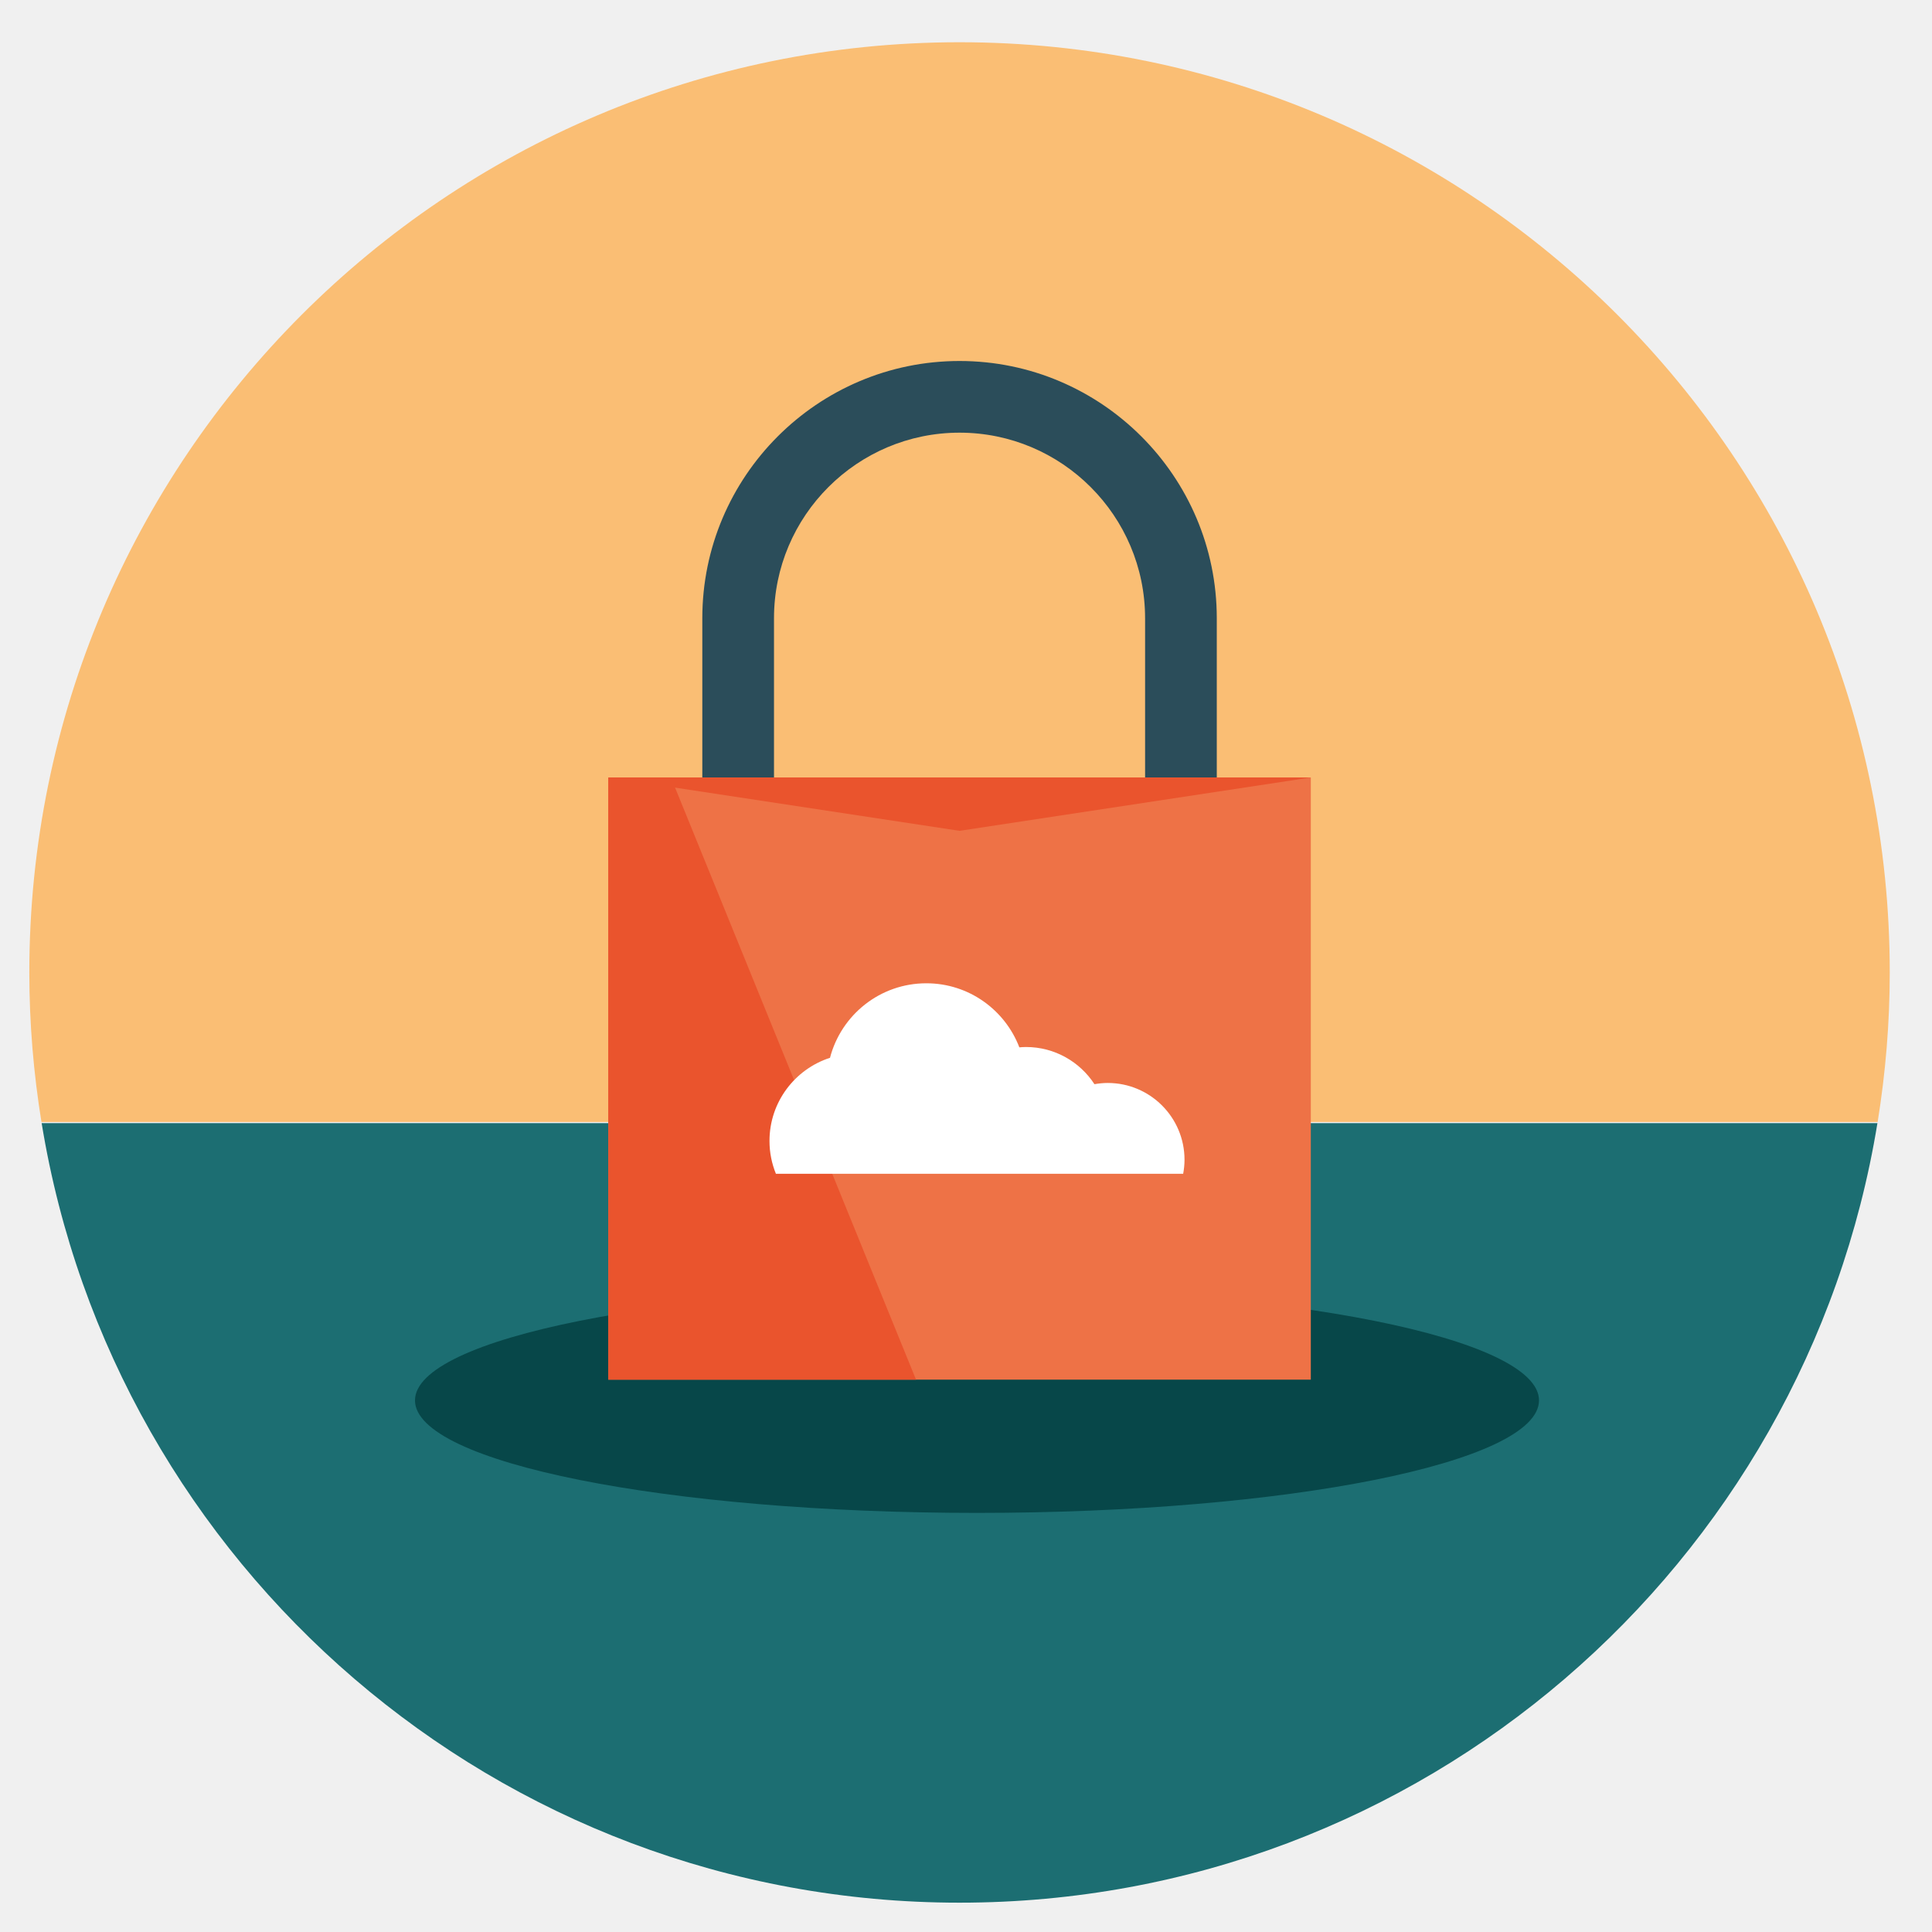
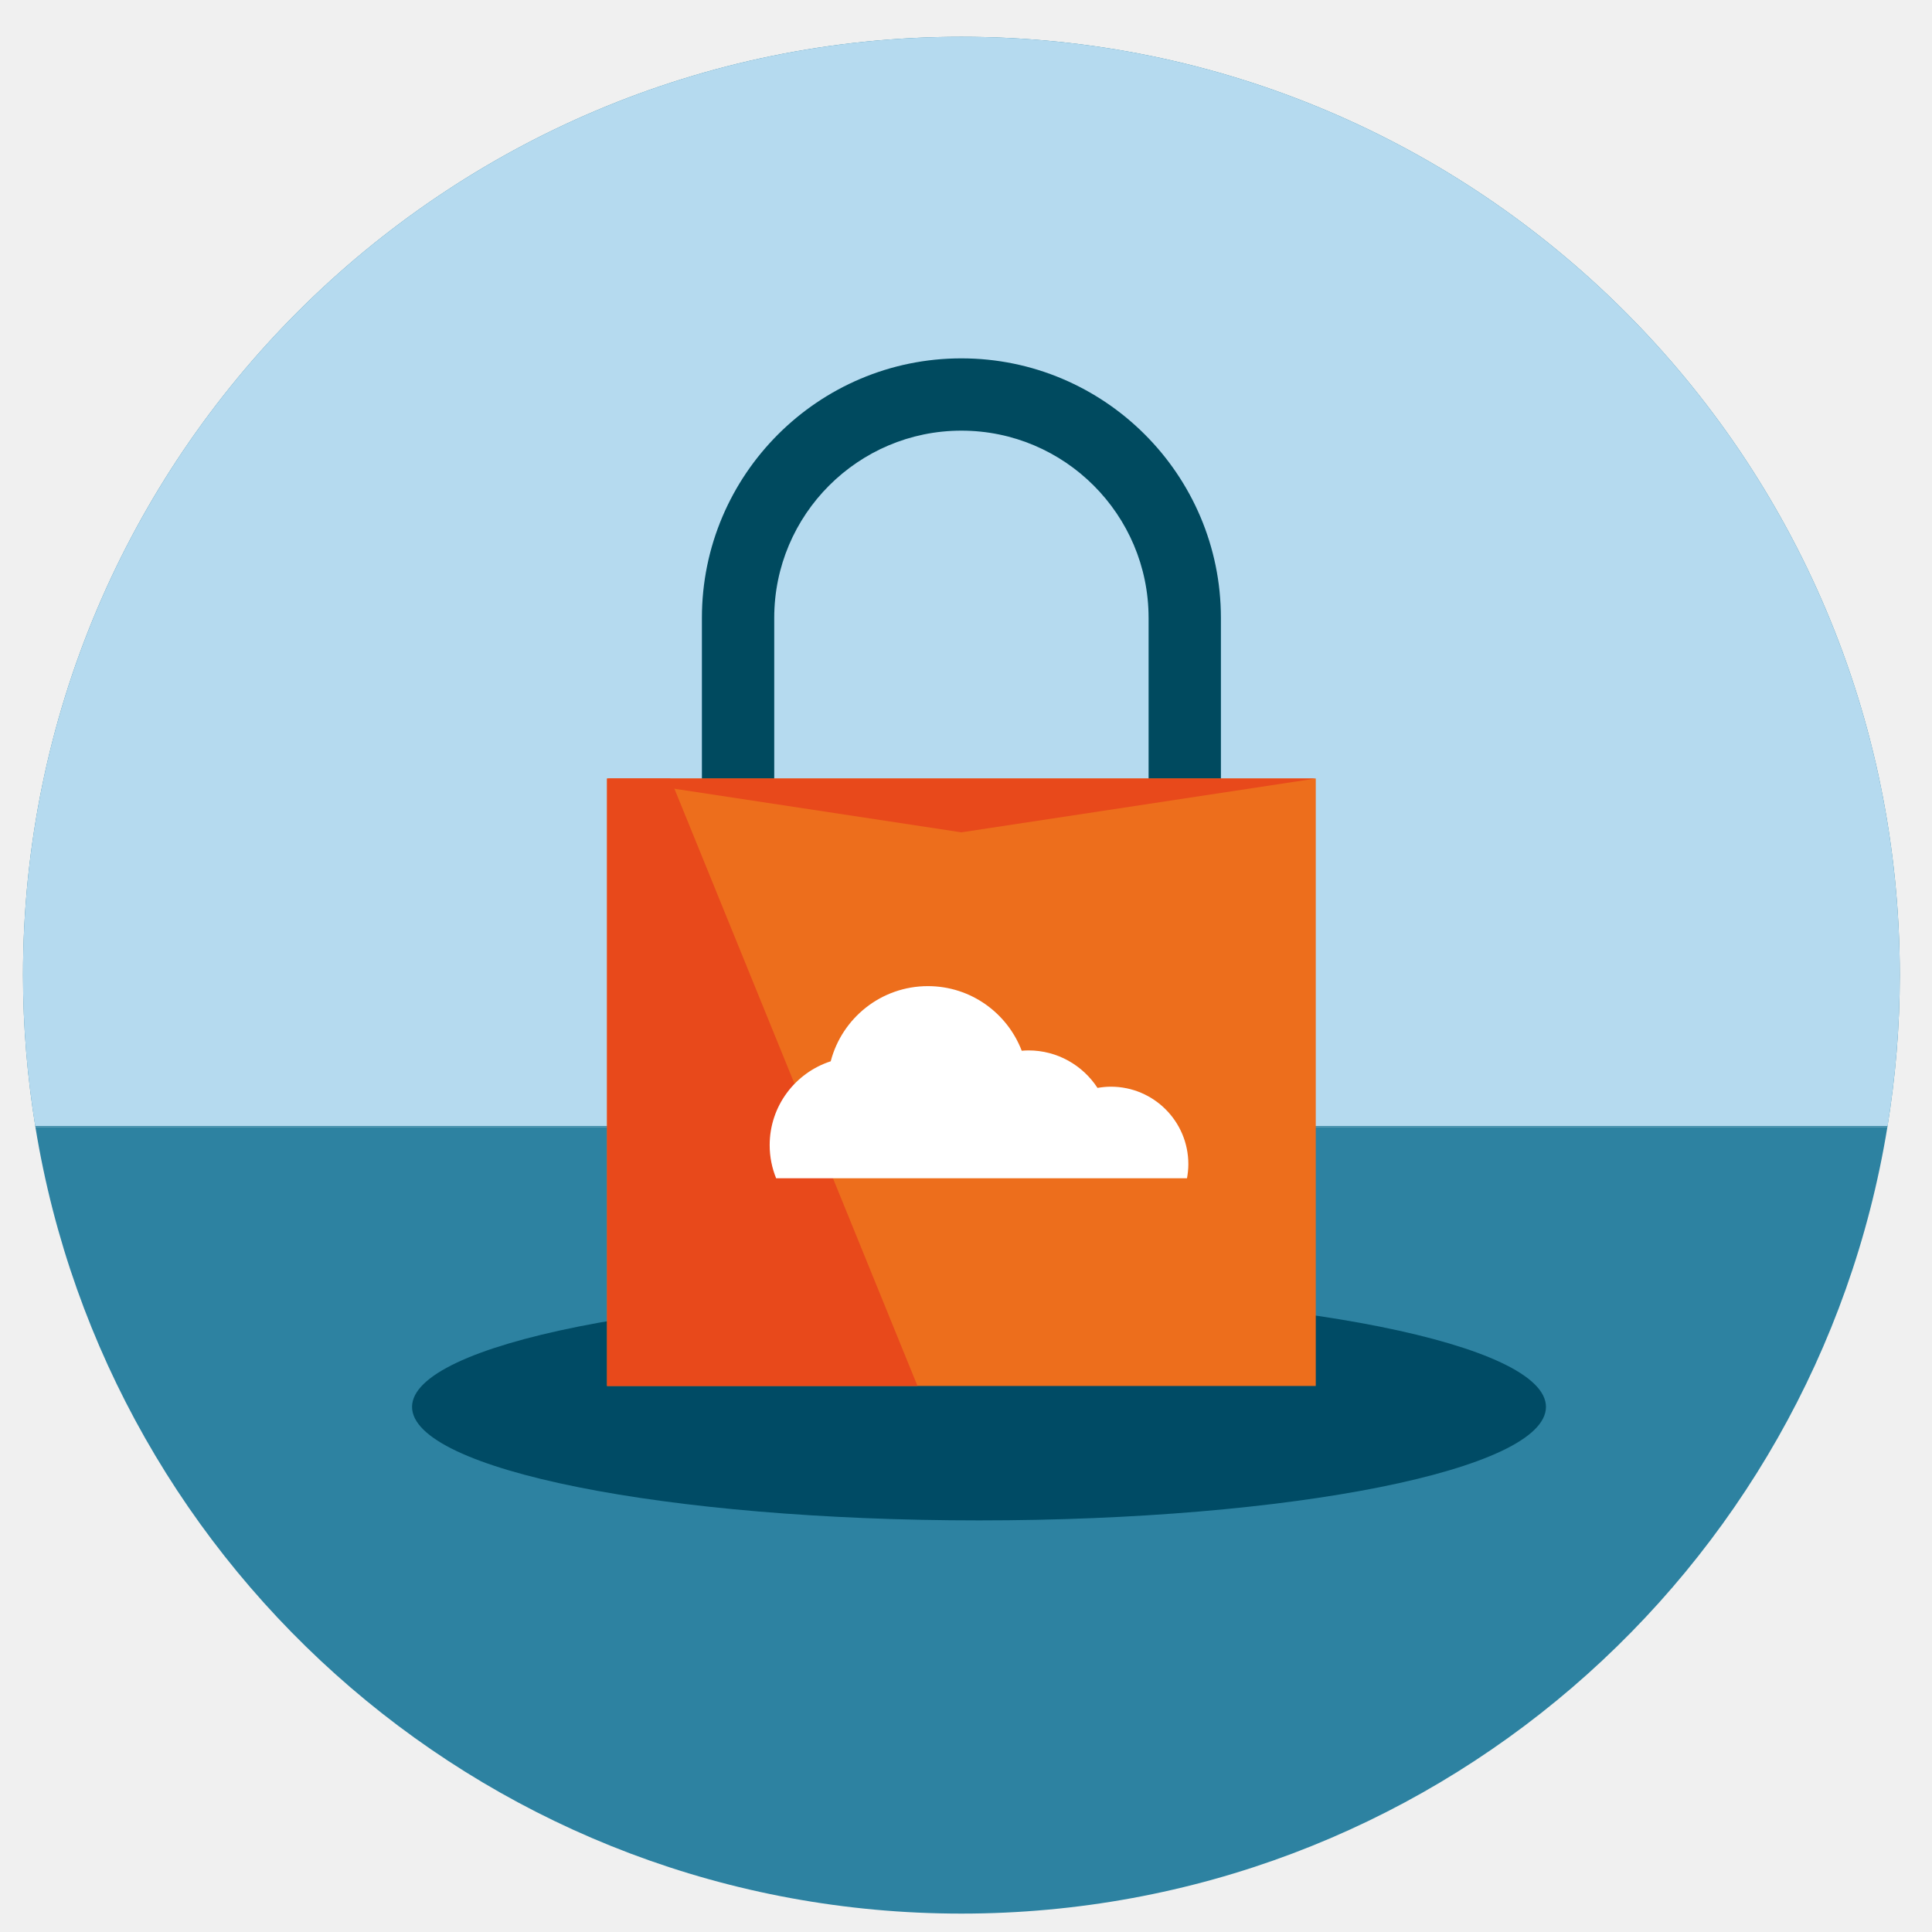
<svg xmlns="http://www.w3.org/2000/svg" width="150" height="150" id="svg2" version="1.1">
  <defs id="defs4" />
  <g id="layer1" transform="translate(0,-902.3622)">
-     <g transform="matrix(0.9629589,0,0,0.9629589,-228.673,869.6626)" id="g3398">
-       <g id="g9">
-         <path style="fill:none" id="path11" d="m 388.84,124.51 c 0.644,-3.955 0.994,-8.009 0.994,-12.147 0,-41.421 -33.579,-75 -75,-75 -41.421,0 -75,33.579 -75,75 0,4.137 0.349,8.191 0.994,12.147 H 388.84 z" />
-         <path style="fill:#1c6e72" id="path13" d="m 314.833,187.363 c 37.284,0 68.2,-27.211 74.006,-62.853 H 240.827 c 5.807,35.642 36.722,62.853 74.006,62.853 z" />
-       </g>
-       <g id="g15">
-         <path style="fill:none" id="path17" d="m 240.811,124.42 c 5.769,35.687 36.707,62.943 74.022,62.943 37.315,0 68.253,-27.256 74.022,-62.943 H 240.811 z" />
-         <path style="fill:#fabe74" id="path19" d="m 389.833,112.363 c 0,-41.421 -33.579,-75 -75,-75 -41.421,0 -75,33.579 -75,75 0,4.106 0.343,8.13 0.978,12.057 h 148.045 c 0.635,-3.926 0.977,-7.951 0.977,-12.057 z" />
-       </g>
-       <ellipse style="fill:#074749" d="m 361.554,146.866 c 0,5.01 -20.287,9.071 -45.313,9.071 -25.026,0 -45.313,-4.061 -45.313,-9.071 0,-5.01 20.287,-9.071 45.313,-9.071 25.026,0 45.313,4.061 45.313,9.071 z" id="ellipse21" ry="9.071" rx="45.313" cy="146.866" cx="316.241" />
-       <path style="fill:#2b4d5a" id="path57" d="m 314.833,63.063 c -11.436,0 -20.739,9.304 -20.739,20.739 v 20.017 h 5.78 V 83.802 c 0,-8.249 6.711,-14.96 14.96,-14.96 8.248,0 14.959,6.711 14.959,14.96 h 10e-4 v 20.017 h 5.78 V 83.802 C 335.573,72.367 326.269,63.063 314.833,63.063 z" />
-       <rect style="fill:#ee7246" id="rect59" height="48.551" width="56.643" y="96.643" x="286.512" />
-       <polygon style="fill:#ea542d" id="polygon61" points="311.325,145.194 291.565,96.643 286.512,96.643 286.512,145.194 " />
-       <path style="fill:#ffffff" id="path63" d="m 332.863,128.598 c 0.068,-0.368 0.109,-0.745 0.109,-1.133 0,-3.42 -2.772,-6.192 -6.192,-6.192 -0.365,0 -0.721,0.038 -1.069,0.098 -1.175,-1.803 -3.206,-2.997 -5.518,-2.997 -0.181,0 -0.36,0.013 -0.538,0.027 -1.157,-3.018 -4.073,-5.165 -7.498,-5.165 -3.736,0 -6.868,2.554 -7.768,6.008 -2.83,0.915 -4.879,3.569 -4.879,6.704 0,0.937 0.185,1.83 0.518,2.647 h 32.835 z" />
-       <polygon style="fill:#ea542d" id="polygon65" points="286.512,96.643 314.833,100.944 343.155,96.643 " />
+     <g id="g70368" transform="matrix(0.9714288,0,0,0.9714288,-231.1955,868.9238)">
+       <path style="fill:#2d82a1" d="m 388.84,124.51 c 0.644,-3.955 0.994,-8.009 0.994,-12.147 0,-41.421 -33.579,-75 -75,-75 -41.421,0 -75,33.579 -75,75 0,4.137 0.349,8.191 0.994,12.147 H 388.84 z" id="path70370" />
+       <path style="fill:#2d82a1" d="m 314.833,187.363 c 37.284,0 68.2,-27.211 74.006,-62.853 H 240.827 c 5.807,35.642 36.722,62.853 74.006,62.853 z" id="path70372" />
    </g>
+     <path style="fill:#b5daef" d="m 147.5,978.076 c 0,-40.238 -32.62,-72.857 -72.857,-72.857 -40.238,0 -72.857,32.62 -72.857,72.857 0,3.989 0.333,7.898 0.95,11.713 H 146.55 c 0.617,-3.814 0.949,-7.724 0.949,-11.713 z" id="path70374" />
+     <ellipse d="m 361.554,146.866 c 0,5.01 -20.287,9.071 -45.313,9.071 -25.026,0 -45.313,-4.061 -45.313,-9.071 0,-5.01 20.287,-9.071 45.313,-9.071 25.026,0 45.313,4.061 45.313,9.071 z" style="fill:#004b65" cx="316.241" cy="146.866" rx="45.313" ry="9.071" id="ellipse70376" transform="matrix(0.9714288,0,0,0.9714288,-231.1955,868.9238)" />
+     <path style="fill:#004a5f" d="m 74.642,930.185 c -11.109,0 -20.146,9.038 -20.146,20.146 v 19.445 h 5.615 v -19.445 c 0,-8.013 6.519,-14.533 14.533,-14.533 8.012,0 14.532,6.519 14.532,14.533 h 9.71e-4 v 19.445 H 94.791 V 950.331 C 94.79,939.223 85.752,930.185 74.642,930.185 z" id="path70400" />
+     <rect style="fill:#ed6e1c" x="47.131" y="962.805" width="55.025" height="47.164" id="rect70402" />
+     <polygon style="fill:#e8491b" points="286.512,145.194 311.325,145.194 291.565,96.643 286.512,96.643 " id="polygon70404" transform="matrix(0.9714288,0,0,0.9714288,-231.1955,868.9238)" />
+     <path style="fill:#ffffff" d="m 92.157,993.848 c 0.066,-0.357 0.106,-0.724 0.106,-1.101 0,-3.322 -2.693,-6.015 -6.015,-6.015 -0.355,0 -0.7,0.037 -1.038,0.095 -1.141,-1.751 -3.114,-2.911 -5.36,-2.911 -0.176,0 -0.35,0.013 -0.523,0.026 -1.124,-2.932 -3.957,-5.017 -7.284,-5.017 -3.629,0 -6.672,2.481 -7.546,5.836 -2.749,0.889 -4.74,3.467 -4.74,6.512 0,0.91 0.18,1.778 0.503,2.571 h 31.897 z" id="path70406" />
+     <polygon style="fill:#e8491b" points="286.512,96.643 314.833,100.944 343.155,96.643 " id="polygon70408" transform="matrix(0.9714288,0,0,0.9714288,-231.1955,868.9238)" />
  </g>
</svg>
